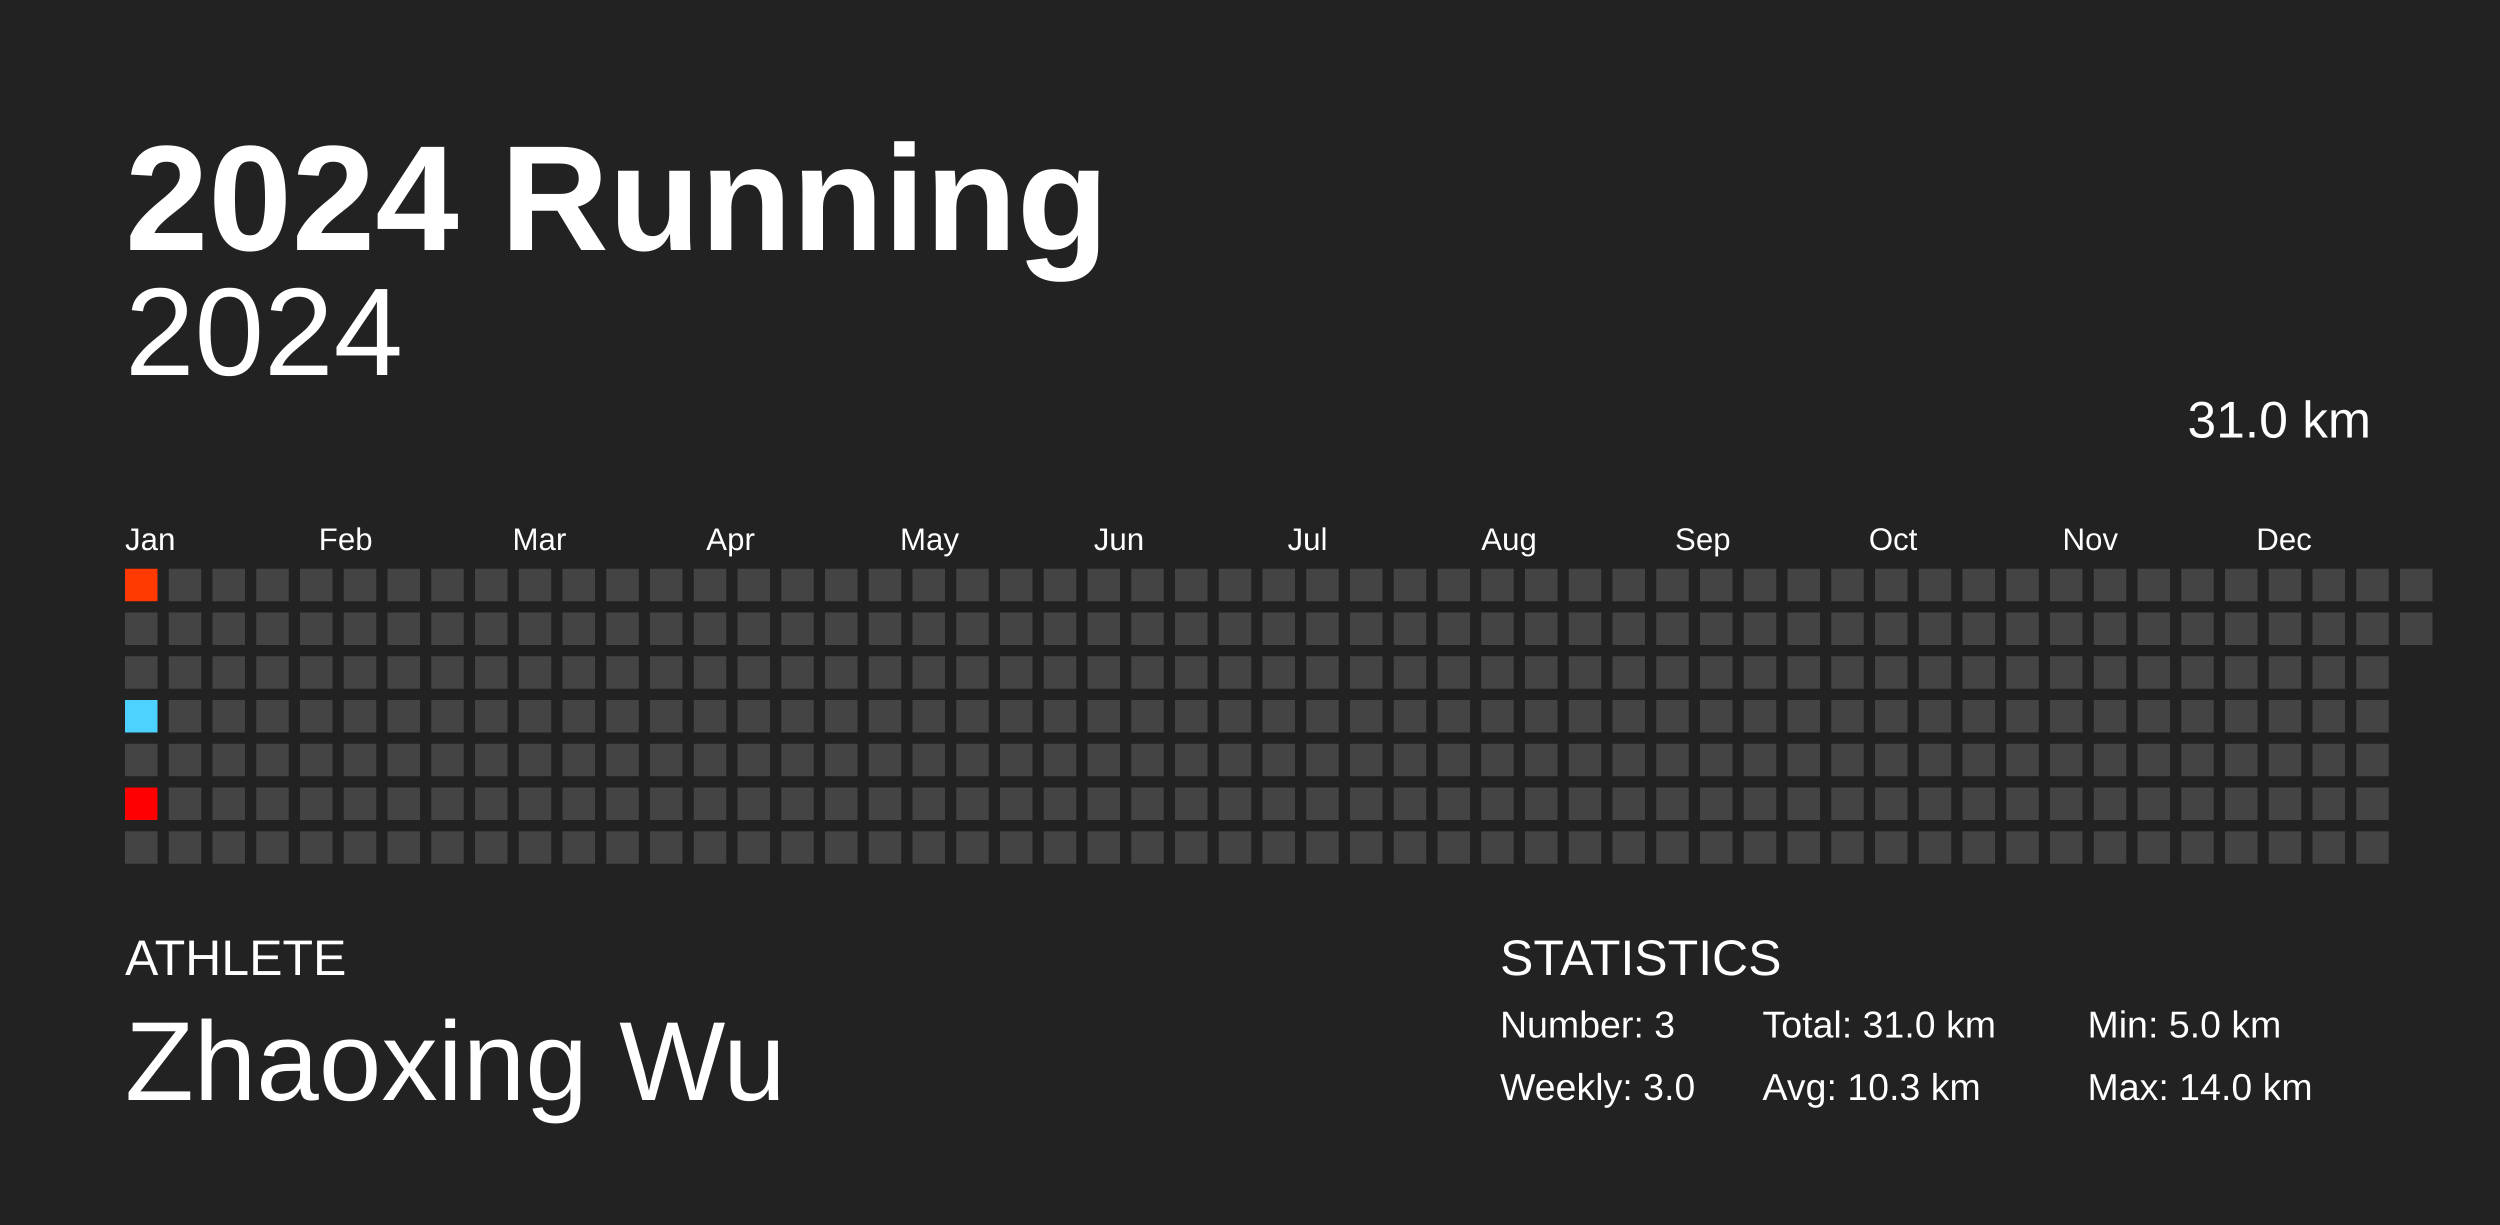
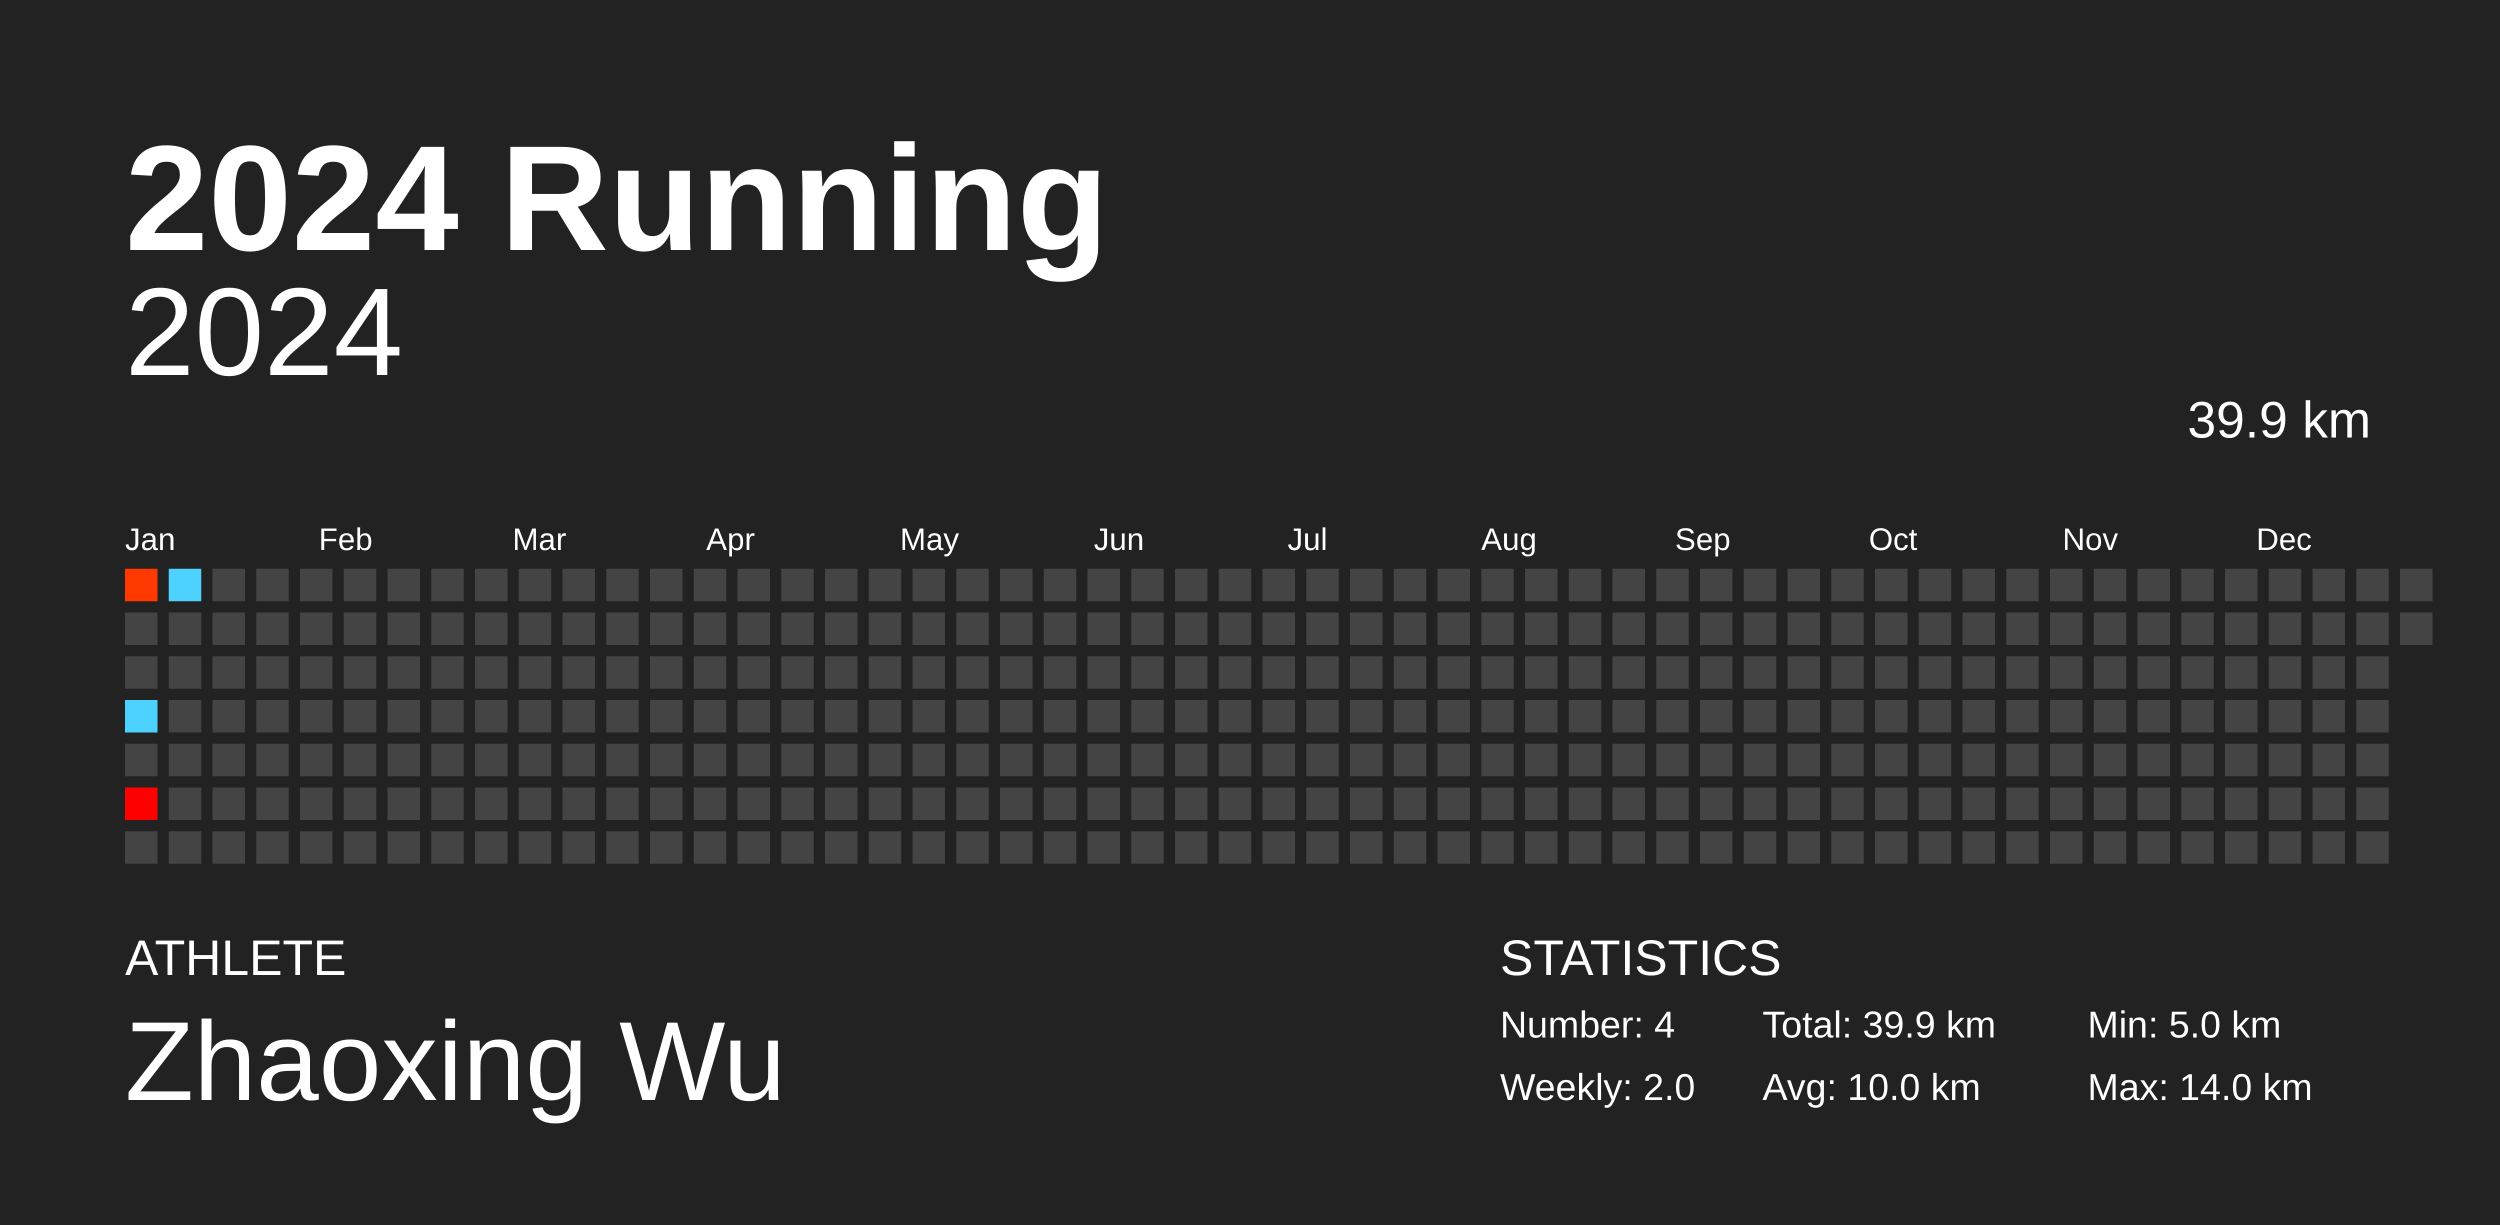
<svg xmlns="http://www.w3.org/2000/svg" baseProfile="full" height="98mm" version="1.1" viewBox="0,0,200,98" width="200mm">
  <defs />
  <rect fill="#222222" height="98" width="200" x="0" y="0" />
  <text fill="#FFFFFF" style="font-size:12px; font-family:Arial; font-weight:bold;" x="10" y="20">2024 Running</text>
  <text fill="#FFFFFF" style="font-size:4px; font-family:Arial" x="10" y="78">ATHLETE</text>
  <text fill="#FFFFFF" style="font-size:9px; font-family:Arial" x="10" y="88">Zhaoxing Wu</text>
  <text fill="#FFFFFF" style="font-size:4px; font-family:Arial" x="120" y="78">STATISTICS</text>
-   <text fill="#FFFFFF" style="font-size:3px; font-family:Arial" x="120" y="83">Number: 3</text>
-   <text fill="#FFFFFF" style="font-size:3px; font-family:Arial" x="120" y="88">Weekly: 3.0</text>
-   <text fill="#FFFFFF" style="font-size:3px; font-family:Arial" x="141" y="83">Total: 31.0 km</text>
-   <text fill="#FFFFFF" style="font-size:3px; font-family:Arial" x="141" y="88">Avg: 10.3 km</text>
+   <text fill="#FFFFFF" style="font-size:3px; font-family:Arial" x="120" y="83">Number: 4</text>
+   <text fill="#FFFFFF" style="font-size:3px; font-family:Arial" x="120" y="88">Weekly: 2.0</text>
+   <text fill="#FFFFFF" style="font-size:3px; font-family:Arial" x="141" y="83">Total: 39.9 km</text>
+   <text fill="#FFFFFF" style="font-size:3px; font-family:Arial" x="141" y="88">Avg: 10.0 km</text>
  <text fill="#FFFFFF" style="font-size:3px; font-family:Arial" x="167" y="83">Min: 5.0 km</text>
  <text fill="#FFFFFF" style="font-size:3px; font-family:Arial" x="167" y="88">Max: 14.0 km</text>
  <text alignment-baseline="hanging" fill="#FFFFFF" style="font-size:10.0px; font-family:Arial;" x="10" y="30">2024</text>
-   <text alignment-baseline="hanging" fill="#FFFFFF" style="font-size:4.125px; font-family:Arial;" x="175" y="35">31.0 km</text>
+   <text alignment-baseline="hanging" fill="#FFFFFF" style="font-size:4.125px; font-family:Arial;" x="175" y="35">39.9 km</text>
  <text fill="#FFFFFF" style="font-size:2.5px; font-family:Arial" x="10.0" y="44">Jan</text>
  <text fill="#FFFFFF" style="font-size:2.5px; font-family:Arial" x="25.5" y="44">Feb</text>
  <text fill="#FFFFFF" style="font-size:2.5px; font-family:Arial" x="41.0" y="44">Mar</text>
  <text fill="#FFFFFF" style="font-size:2.5px; font-family:Arial" x="56.5" y="44">Apr</text>
  <text fill="#FFFFFF" style="font-size:2.5px; font-family:Arial" x="72.0" y="44">May</text>
  <text fill="#FFFFFF" style="font-size:2.5px; font-family:Arial" x="87.5" y="44">Jun</text>
  <text fill="#FFFFFF" style="font-size:2.5px; font-family:Arial" x="103.0" y="44">Jul</text>
  <text fill="#FFFFFF" style="font-size:2.5px; font-family:Arial" x="118.5" y="44">Aug</text>
  <text fill="#FFFFFF" style="font-size:2.5px; font-family:Arial" x="134.0" y="44">Sep</text>
  <text fill="#FFFFFF" style="font-size:2.5px; font-family:Arial" x="149.5" y="44">Oct</text>
  <text fill="#FFFFFF" style="font-size:2.5px; font-family:Arial" x="165.0" y="44">Nov</text>
  <text fill="#FFFFFF" style="font-size:2.5px; font-family:Arial" x="180.5" y="44">Dec</text>
  <rect fill="#ff3900" height="2.6" width="2.6" x="10.0" y="45.5" />
  <rect fill="#444444" height="2.6" width="2.6" x="10.0" y="49.0" />
  <rect fill="#444444" height="2.6" width="2.6" x="10.0" y="52.5" />
  <rect fill="#4dd2ff" height="2.6" width="2.6" x="10.0" y="56.0" />
  <rect fill="#444444" height="2.6" width="2.6" x="10.0" y="59.5" />
  <rect fill="#ff0000" height="2.6" width="2.6" x="10.0" y="63.0" />
  <rect fill="#444444" height="2.6" width="2.6" x="10.0" y="66.5" />
-   <rect fill="#444444" height="2.6" width="2.6" x="13.5" y="45.5" />
+   <rect fill="#4dd2ff" height="2.6" width="2.6" x="13.5" y="45.5" />
  <rect fill="#444444" height="2.6" width="2.6" x="13.5" y="49.0" />
  <rect fill="#444444" height="2.6" width="2.6" x="13.5" y="52.5" />
  <rect fill="#444444" height="2.6" width="2.6" x="13.5" y="56.0" />
  <rect fill="#444444" height="2.6" width="2.6" x="13.5" y="59.5" />
  <rect fill="#444444" height="2.6" width="2.6" x="13.5" y="63.0" />
  <rect fill="#444444" height="2.6" width="2.6" x="13.5" y="66.5" />
  <rect fill="#444444" height="2.6" width="2.6" x="17.0" y="45.5" />
  <rect fill="#444444" height="2.6" width="2.6" x="17.0" y="49.0" />
  <rect fill="#444444" height="2.6" width="2.6" x="17.0" y="52.5" />
  <rect fill="#444444" height="2.6" width="2.6" x="17.0" y="56.0" />
  <rect fill="#444444" height="2.6" width="2.6" x="17.0" y="59.5" />
  <rect fill="#444444" height="2.6" width="2.6" x="17.0" y="63.0" />
  <rect fill="#444444" height="2.6" width="2.6" x="17.0" y="66.5" />
  <rect fill="#444444" height="2.6" width="2.6" x="20.5" y="45.5" />
  <rect fill="#444444" height="2.6" width="2.6" x="20.5" y="49.0" />
  <rect fill="#444444" height="2.6" width="2.6" x="20.5" y="52.5" />
  <rect fill="#444444" height="2.6" width="2.6" x="20.5" y="56.0" />
  <rect fill="#444444" height="2.6" width="2.6" x="20.5" y="59.5" />
  <rect fill="#444444" height="2.6" width="2.6" x="20.5" y="63.0" />
  <rect fill="#444444" height="2.6" width="2.6" x="20.5" y="66.5" />
  <rect fill="#444444" height="2.6" width="2.6" x="24.0" y="45.5" />
  <rect fill="#444444" height="2.6" width="2.6" x="24.0" y="49.0" />
  <rect fill="#444444" height="2.6" width="2.6" x="24.0" y="52.5" />
  <rect fill="#444444" height="2.6" width="2.6" x="24.0" y="56.0" />
  <rect fill="#444444" height="2.6" width="2.6" x="24.0" y="59.5" />
  <rect fill="#444444" height="2.6" width="2.6" x="24.0" y="63.0" />
  <rect fill="#444444" height="2.6" width="2.6" x="24.0" y="66.5" />
  <rect fill="#444444" height="2.6" width="2.6" x="27.5" y="45.5" />
  <rect fill="#444444" height="2.6" width="2.6" x="27.5" y="49.0" />
  <rect fill="#444444" height="2.6" width="2.6" x="27.5" y="52.5" />
  <rect fill="#444444" height="2.6" width="2.6" x="27.5" y="56.0" />
  <rect fill="#444444" height="2.6" width="2.6" x="27.5" y="59.5" />
  <rect fill="#444444" height="2.6" width="2.6" x="27.5" y="63.0" />
  <rect fill="#444444" height="2.6" width="2.6" x="27.5" y="66.5" />
  <rect fill="#444444" height="2.6" width="2.6" x="31.0" y="45.5" />
  <rect fill="#444444" height="2.6" width="2.6" x="31.0" y="49.0" />
  <rect fill="#444444" height="2.6" width="2.6" x="31.0" y="52.5" />
  <rect fill="#444444" height="2.6" width="2.6" x="31.0" y="56.0" />
  <rect fill="#444444" height="2.6" width="2.6" x="31.0" y="59.5" />
  <rect fill="#444444" height="2.6" width="2.6" x="31.0" y="63.0" />
  <rect fill="#444444" height="2.6" width="2.6" x="31.0" y="66.5" />
  <rect fill="#444444" height="2.6" width="2.6" x="34.5" y="45.5" />
  <rect fill="#444444" height="2.6" width="2.6" x="34.5" y="49.0" />
  <rect fill="#444444" height="2.6" width="2.6" x="34.5" y="52.5" />
  <rect fill="#444444" height="2.6" width="2.6" x="34.5" y="56.0" />
  <rect fill="#444444" height="2.6" width="2.6" x="34.5" y="59.5" />
  <rect fill="#444444" height="2.6" width="2.6" x="34.5" y="63.0" />
  <rect fill="#444444" height="2.6" width="2.6" x="34.5" y="66.5" />
  <rect fill="#444444" height="2.6" width="2.6" x="38.0" y="45.5" />
  <rect fill="#444444" height="2.6" width="2.6" x="38.0" y="49.0" />
  <rect fill="#444444" height="2.6" width="2.6" x="38.0" y="52.5" />
  <rect fill="#444444" height="2.6" width="2.6" x="38.0" y="56.0" />
  <rect fill="#444444" height="2.6" width="2.6" x="38.0" y="59.5" />
  <rect fill="#444444" height="2.6" width="2.6" x="38.0" y="63.0" />
  <rect fill="#444444" height="2.6" width="2.6" x="38.0" y="66.5" />
  <rect fill="#444444" height="2.6" width="2.6" x="41.5" y="45.5" />
  <rect fill="#444444" height="2.6" width="2.6" x="41.5" y="49.0" />
  <rect fill="#444444" height="2.6" width="2.6" x="41.5" y="52.5" />
  <rect fill="#444444" height="2.6" width="2.6" x="41.5" y="56.0" />
  <rect fill="#444444" height="2.6" width="2.6" x="41.5" y="59.5" />
  <rect fill="#444444" height="2.6" width="2.6" x="41.5" y="63.0" />
  <rect fill="#444444" height="2.6" width="2.6" x="41.5" y="66.5" />
  <rect fill="#444444" height="2.6" width="2.6" x="45.0" y="45.5" />
  <rect fill="#444444" height="2.6" width="2.6" x="45.0" y="49.0" />
  <rect fill="#444444" height="2.6" width="2.6" x="45.0" y="52.5" />
  <rect fill="#444444" height="2.6" width="2.6" x="45.0" y="56.0" />
  <rect fill="#444444" height="2.6" width="2.6" x="45.0" y="59.5" />
  <rect fill="#444444" height="2.6" width="2.6" x="45.0" y="63.0" />
  <rect fill="#444444" height="2.6" width="2.6" x="45.0" y="66.5" />
  <rect fill="#444444" height="2.6" width="2.6" x="48.5" y="45.5" />
  <rect fill="#444444" height="2.6" width="2.6" x="48.5" y="49.0" />
  <rect fill="#444444" height="2.6" width="2.6" x="48.5" y="52.5" />
  <rect fill="#444444" height="2.6" width="2.6" x="48.5" y="56.0" />
  <rect fill="#444444" height="2.6" width="2.6" x="48.5" y="59.5" />
  <rect fill="#444444" height="2.6" width="2.6" x="48.5" y="63.0" />
  <rect fill="#444444" height="2.6" width="2.6" x="48.5" y="66.5" />
  <rect fill="#444444" height="2.6" width="2.6" x="52.0" y="45.5" />
  <rect fill="#444444" height="2.6" width="2.6" x="52.0" y="49.0" />
  <rect fill="#444444" height="2.6" width="2.6" x="52.0" y="52.5" />
  <rect fill="#444444" height="2.6" width="2.6" x="52.0" y="56.0" />
  <rect fill="#444444" height="2.6" width="2.6" x="52.0" y="59.5" />
  <rect fill="#444444" height="2.6" width="2.6" x="52.0" y="63.0" />
  <rect fill="#444444" height="2.6" width="2.6" x="52.0" y="66.5" />
  <rect fill="#444444" height="2.6" width="2.6" x="55.5" y="45.5" />
  <rect fill="#444444" height="2.6" width="2.6" x="55.5" y="49.0" />
  <rect fill="#444444" height="2.6" width="2.6" x="55.5" y="52.5" />
  <rect fill="#444444" height="2.6" width="2.6" x="55.5" y="56.0" />
  <rect fill="#444444" height="2.6" width="2.6" x="55.5" y="59.5" />
  <rect fill="#444444" height="2.6" width="2.6" x="55.5" y="63.0" />
  <rect fill="#444444" height="2.6" width="2.6" x="55.5" y="66.5" />
  <rect fill="#444444" height="2.6" width="2.6" x="59.0" y="45.5" />
  <rect fill="#444444" height="2.6" width="2.6" x="59.0" y="49.0" />
  <rect fill="#444444" height="2.6" width="2.6" x="59.0" y="52.5" />
  <rect fill="#444444" height="2.6" width="2.6" x="59.0" y="56.0" />
  <rect fill="#444444" height="2.6" width="2.6" x="59.0" y="59.5" />
  <rect fill="#444444" height="2.6" width="2.6" x="59.0" y="63.0" />
  <rect fill="#444444" height="2.6" width="2.6" x="59.0" y="66.5" />
  <rect fill="#444444" height="2.6" width="2.6" x="62.5" y="45.5" />
  <rect fill="#444444" height="2.6" width="2.6" x="62.5" y="49.0" />
  <rect fill="#444444" height="2.6" width="2.6" x="62.5" y="52.5" />
  <rect fill="#444444" height="2.6" width="2.6" x="62.5" y="56.0" />
  <rect fill="#444444" height="2.6" width="2.6" x="62.5" y="59.5" />
  <rect fill="#444444" height="2.6" width="2.6" x="62.5" y="63.0" />
  <rect fill="#444444" height="2.6" width="2.6" x="62.5" y="66.5" />
  <rect fill="#444444" height="2.6" width="2.6" x="66.0" y="45.5" />
  <rect fill="#444444" height="2.6" width="2.6" x="66.0" y="49.0" />
  <rect fill="#444444" height="2.6" width="2.6" x="66.0" y="52.5" />
  <rect fill="#444444" height="2.6" width="2.6" x="66.0" y="56.0" />
  <rect fill="#444444" height="2.6" width="2.6" x="66.0" y="59.5" />
  <rect fill="#444444" height="2.6" width="2.6" x="66.0" y="63.0" />
  <rect fill="#444444" height="2.6" width="2.6" x="66.0" y="66.5" />
  <rect fill="#444444" height="2.6" width="2.6" x="69.5" y="45.5" />
  <rect fill="#444444" height="2.6" width="2.6" x="69.5" y="49.0" />
  <rect fill="#444444" height="2.6" width="2.6" x="69.5" y="52.5" />
  <rect fill="#444444" height="2.6" width="2.6" x="69.5" y="56.0" />
  <rect fill="#444444" height="2.6" width="2.6" x="69.5" y="59.5" />
  <rect fill="#444444" height="2.6" width="2.6" x="69.5" y="63.0" />
  <rect fill="#444444" height="2.6" width="2.6" x="69.5" y="66.5" />
  <rect fill="#444444" height="2.6" width="2.6" x="73.0" y="45.5" />
  <rect fill="#444444" height="2.6" width="2.6" x="73.0" y="49.0" />
  <rect fill="#444444" height="2.6" width="2.6" x="73.0" y="52.5" />
  <rect fill="#444444" height="2.6" width="2.6" x="73.0" y="56.0" />
  <rect fill="#444444" height="2.6" width="2.6" x="73.0" y="59.5" />
  <rect fill="#444444" height="2.6" width="2.6" x="73.0" y="63.0" />
  <rect fill="#444444" height="2.6" width="2.6" x="73.0" y="66.5" />
  <rect fill="#444444" height="2.6" width="2.6" x="76.5" y="45.5" />
  <rect fill="#444444" height="2.6" width="2.6" x="76.5" y="49.0" />
  <rect fill="#444444" height="2.6" width="2.6" x="76.5" y="52.5" />
  <rect fill="#444444" height="2.6" width="2.6" x="76.5" y="56.0" />
  <rect fill="#444444" height="2.6" width="2.6" x="76.5" y="59.5" />
  <rect fill="#444444" height="2.6" width="2.6" x="76.5" y="63.0" />
  <rect fill="#444444" height="2.6" width="2.6" x="76.5" y="66.5" />
  <rect fill="#444444" height="2.6" width="2.6" x="80.0" y="45.5" />
  <rect fill="#444444" height="2.6" width="2.6" x="80.0" y="49.0" />
  <rect fill="#444444" height="2.6" width="2.6" x="80.0" y="52.5" />
  <rect fill="#444444" height="2.6" width="2.6" x="80.0" y="56.0" />
  <rect fill="#444444" height="2.6" width="2.6" x="80.0" y="59.5" />
  <rect fill="#444444" height="2.6" width="2.6" x="80.0" y="63.0" />
  <rect fill="#444444" height="2.6" width="2.6" x="80.0" y="66.5" />
  <rect fill="#444444" height="2.6" width="2.6" x="83.5" y="45.5" />
  <rect fill="#444444" height="2.6" width="2.6" x="83.5" y="49.0" />
  <rect fill="#444444" height="2.6" width="2.6" x="83.5" y="52.5" />
  <rect fill="#444444" height="2.6" width="2.6" x="83.5" y="56.0" />
  <rect fill="#444444" height="2.6" width="2.6" x="83.5" y="59.5" />
  <rect fill="#444444" height="2.6" width="2.6" x="83.5" y="63.0" />
  <rect fill="#444444" height="2.6" width="2.6" x="83.5" y="66.5" />
  <rect fill="#444444" height="2.6" width="2.6" x="87.0" y="45.5" />
  <rect fill="#444444" height="2.6" width="2.6" x="87.0" y="49.0" />
  <rect fill="#444444" height="2.6" width="2.6" x="87.0" y="52.5" />
  <rect fill="#444444" height="2.6" width="2.6" x="87.0" y="56.0" />
  <rect fill="#444444" height="2.6" width="2.6" x="87.0" y="59.5" />
  <rect fill="#444444" height="2.6" width="2.6" x="87.0" y="63.0" />
  <rect fill="#444444" height="2.6" width="2.6" x="87.0" y="66.5" />
  <rect fill="#444444" height="2.6" width="2.6" x="90.5" y="45.5" />
  <rect fill="#444444" height="2.6" width="2.6" x="90.5" y="49.0" />
  <rect fill="#444444" height="2.6" width="2.6" x="90.5" y="52.5" />
  <rect fill="#444444" height="2.6" width="2.6" x="90.5" y="56.0" />
  <rect fill="#444444" height="2.6" width="2.6" x="90.5" y="59.5" />
  <rect fill="#444444" height="2.6" width="2.6" x="90.5" y="63.0" />
  <rect fill="#444444" height="2.6" width="2.6" x="90.5" y="66.5" />
  <rect fill="#444444" height="2.6" width="2.6" x="94.0" y="45.5" />
  <rect fill="#444444" height="2.6" width="2.6" x="94.0" y="49.0" />
  <rect fill="#444444" height="2.6" width="2.6" x="94.0" y="52.5" />
  <rect fill="#444444" height="2.6" width="2.6" x="94.0" y="56.0" />
  <rect fill="#444444" height="2.6" width="2.6" x="94.0" y="59.5" />
  <rect fill="#444444" height="2.6" width="2.6" x="94.0" y="63.0" />
  <rect fill="#444444" height="2.6" width="2.6" x="94.0" y="66.5" />
  <rect fill="#444444" height="2.6" width="2.6" x="97.5" y="45.5" />
  <rect fill="#444444" height="2.6" width="2.6" x="97.5" y="49.0" />
  <rect fill="#444444" height="2.6" width="2.6" x="97.5" y="52.5" />
  <rect fill="#444444" height="2.6" width="2.6" x="97.5" y="56.0" />
  <rect fill="#444444" height="2.6" width="2.6" x="97.5" y="59.5" />
  <rect fill="#444444" height="2.6" width="2.6" x="97.5" y="63.0" />
  <rect fill="#444444" height="2.6" width="2.6" x="97.5" y="66.5" />
  <rect fill="#444444" height="2.6" width="2.6" x="101.0" y="45.5" />
  <rect fill="#444444" height="2.6" width="2.6" x="101.0" y="49.0" />
  <rect fill="#444444" height="2.6" width="2.6" x="101.0" y="52.5" />
  <rect fill="#444444" height="2.6" width="2.6" x="101.0" y="56.0" />
  <rect fill="#444444" height="2.6" width="2.6" x="101.0" y="59.5" />
  <rect fill="#444444" height="2.6" width="2.6" x="101.0" y="63.0" />
  <rect fill="#444444" height="2.6" width="2.6" x="101.0" y="66.5" />
  <rect fill="#444444" height="2.6" width="2.6" x="104.5" y="45.5" />
  <rect fill="#444444" height="2.6" width="2.6" x="104.5" y="49.0" />
  <rect fill="#444444" height="2.6" width="2.6" x="104.5" y="52.5" />
  <rect fill="#444444" height="2.6" width="2.6" x="104.5" y="56.0" />
  <rect fill="#444444" height="2.6" width="2.6" x="104.5" y="59.5" />
  <rect fill="#444444" height="2.6" width="2.6" x="104.5" y="63.0" />
  <rect fill="#444444" height="2.6" width="2.6" x="104.5" y="66.5" />
  <rect fill="#444444" height="2.6" width="2.6" x="108.0" y="45.5" />
  <rect fill="#444444" height="2.6" width="2.6" x="108.0" y="49.0" />
  <rect fill="#444444" height="2.6" width="2.6" x="108.0" y="52.5" />
  <rect fill="#444444" height="2.6" width="2.6" x="108.0" y="56.0" />
  <rect fill="#444444" height="2.6" width="2.6" x="108.0" y="59.5" />
  <rect fill="#444444" height="2.6" width="2.6" x="108.0" y="63.0" />
  <rect fill="#444444" height="2.6" width="2.6" x="108.0" y="66.5" />
  <rect fill="#444444" height="2.6" width="2.6" x="111.5" y="45.5" />
  <rect fill="#444444" height="2.6" width="2.6" x="111.5" y="49.0" />
  <rect fill="#444444" height="2.6" width="2.6" x="111.5" y="52.5" />
  <rect fill="#444444" height="2.6" width="2.6" x="111.5" y="56.0" />
  <rect fill="#444444" height="2.6" width="2.6" x="111.5" y="59.5" />
  <rect fill="#444444" height="2.6" width="2.6" x="111.5" y="63.0" />
  <rect fill="#444444" height="2.6" width="2.6" x="111.5" y="66.5" />
  <rect fill="#444444" height="2.6" width="2.6" x="115.0" y="45.5" />
  <rect fill="#444444" height="2.6" width="2.6" x="115.0" y="49.0" />
  <rect fill="#444444" height="2.6" width="2.6" x="115.0" y="52.5" />
  <rect fill="#444444" height="2.6" width="2.6" x="115.0" y="56.0" />
  <rect fill="#444444" height="2.6" width="2.6" x="115.0" y="59.5" />
  <rect fill="#444444" height="2.6" width="2.6" x="115.0" y="63.0" />
  <rect fill="#444444" height="2.6" width="2.6" x="115.0" y="66.5" />
  <rect fill="#444444" height="2.6" width="2.6" x="118.5" y="45.5" />
  <rect fill="#444444" height="2.6" width="2.6" x="118.5" y="49.0" />
  <rect fill="#444444" height="2.6" width="2.6" x="118.5" y="52.5" />
  <rect fill="#444444" height="2.6" width="2.6" x="118.5" y="56.0" />
  <rect fill="#444444" height="2.6" width="2.6" x="118.5" y="59.5" />
  <rect fill="#444444" height="2.6" width="2.6" x="118.5" y="63.0" />
  <rect fill="#444444" height="2.6" width="2.6" x="118.5" y="66.5" />
  <rect fill="#444444" height="2.6" width="2.6" x="122.0" y="45.5" />
  <rect fill="#444444" height="2.6" width="2.6" x="122.0" y="49.0" />
  <rect fill="#444444" height="2.6" width="2.6" x="122.0" y="52.5" />
  <rect fill="#444444" height="2.6" width="2.6" x="122.0" y="56.0" />
  <rect fill="#444444" height="2.6" width="2.6" x="122.0" y="59.5" />
  <rect fill="#444444" height="2.6" width="2.6" x="122.0" y="63.0" />
  <rect fill="#444444" height="2.6" width="2.6" x="122.0" y="66.5" />
  <rect fill="#444444" height="2.6" width="2.6" x="125.5" y="45.5" />
  <rect fill="#444444" height="2.6" width="2.6" x="125.5" y="49.0" />
  <rect fill="#444444" height="2.6" width="2.6" x="125.5" y="52.5" />
  <rect fill="#444444" height="2.6" width="2.6" x="125.5" y="56.0" />
  <rect fill="#444444" height="2.6" width="2.6" x="125.5" y="59.5" />
  <rect fill="#444444" height="2.6" width="2.6" x="125.5" y="63.0" />
  <rect fill="#444444" height="2.6" width="2.6" x="125.5" y="66.5" />
  <rect fill="#444444" height="2.6" width="2.6" x="129.0" y="45.5" />
  <rect fill="#444444" height="2.6" width="2.6" x="129.0" y="49.0" />
  <rect fill="#444444" height="2.6" width="2.6" x="129.0" y="52.5" />
  <rect fill="#444444" height="2.6" width="2.6" x="129.0" y="56.0" />
  <rect fill="#444444" height="2.6" width="2.6" x="129.0" y="59.5" />
  <rect fill="#444444" height="2.6" width="2.6" x="129.0" y="63.0" />
  <rect fill="#444444" height="2.6" width="2.6" x="129.0" y="66.5" />
  <rect fill="#444444" height="2.6" width="2.6" x="132.5" y="45.5" />
  <rect fill="#444444" height="2.6" width="2.6" x="132.5" y="49.0" />
  <rect fill="#444444" height="2.6" width="2.6" x="132.5" y="52.5" />
  <rect fill="#444444" height="2.6" width="2.6" x="132.5" y="56.0" />
  <rect fill="#444444" height="2.6" width="2.6" x="132.5" y="59.5" />
  <rect fill="#444444" height="2.6" width="2.6" x="132.5" y="63.0" />
  <rect fill="#444444" height="2.6" width="2.6" x="132.5" y="66.5" />
  <rect fill="#444444" height="2.6" width="2.6" x="136.0" y="45.5" />
  <rect fill="#444444" height="2.6" width="2.6" x="136.0" y="49.0" />
  <rect fill="#444444" height="2.6" width="2.6" x="136.0" y="52.5" />
  <rect fill="#444444" height="2.6" width="2.6" x="136.0" y="56.0" />
  <rect fill="#444444" height="2.6" width="2.6" x="136.0" y="59.5" />
  <rect fill="#444444" height="2.6" width="2.6" x="136.0" y="63.0" />
  <rect fill="#444444" height="2.6" width="2.6" x="136.0" y="66.5" />
  <rect fill="#444444" height="2.6" width="2.6" x="139.5" y="45.5" />
  <rect fill="#444444" height="2.6" width="2.6" x="139.5" y="49.0" />
  <rect fill="#444444" height="2.6" width="2.6" x="139.5" y="52.5" />
  <rect fill="#444444" height="2.6" width="2.6" x="139.5" y="56.0" />
  <rect fill="#444444" height="2.6" width="2.6" x="139.5" y="59.5" />
  <rect fill="#444444" height="2.6" width="2.6" x="139.5" y="63.0" />
  <rect fill="#444444" height="2.6" width="2.6" x="139.5" y="66.5" />
  <rect fill="#444444" height="2.6" width="2.6" x="143.0" y="45.5" />
  <rect fill="#444444" height="2.6" width="2.6" x="143.0" y="49.0" />
  <rect fill="#444444" height="2.6" width="2.6" x="143.0" y="52.5" />
  <rect fill="#444444" height="2.6" width="2.6" x="143.0" y="56.0" />
  <rect fill="#444444" height="2.6" width="2.6" x="143.0" y="59.5" />
  <rect fill="#444444" height="2.6" width="2.6" x="143.0" y="63.0" />
  <rect fill="#444444" height="2.6" width="2.6" x="143.0" y="66.5" />
  <rect fill="#444444" height="2.6" width="2.6" x="146.5" y="45.5" />
  <rect fill="#444444" height="2.6" width="2.6" x="146.5" y="49.0" />
  <rect fill="#444444" height="2.6" width="2.6" x="146.5" y="52.5" />
  <rect fill="#444444" height="2.6" width="2.6" x="146.5" y="56.0" />
  <rect fill="#444444" height="2.6" width="2.6" x="146.5" y="59.5" />
  <rect fill="#444444" height="2.6" width="2.6" x="146.5" y="63.0" />
  <rect fill="#444444" height="2.6" width="2.6" x="146.5" y="66.5" />
  <rect fill="#444444" height="2.6" width="2.6" x="150.0" y="45.5" />
  <rect fill="#444444" height="2.6" width="2.6" x="150.0" y="49.0" />
  <rect fill="#444444" height="2.6" width="2.6" x="150.0" y="52.5" />
  <rect fill="#444444" height="2.6" width="2.6" x="150.0" y="56.0" />
  <rect fill="#444444" height="2.6" width="2.6" x="150.0" y="59.5" />
  <rect fill="#444444" height="2.6" width="2.6" x="150.0" y="63.0" />
  <rect fill="#444444" height="2.6" width="2.6" x="150.0" y="66.5" />
  <rect fill="#444444" height="2.6" width="2.6" x="153.5" y="45.5" />
  <rect fill="#444444" height="2.6" width="2.6" x="153.5" y="49.0" />
  <rect fill="#444444" height="2.6" width="2.6" x="153.5" y="52.5" />
  <rect fill="#444444" height="2.6" width="2.6" x="153.5" y="56.0" />
  <rect fill="#444444" height="2.6" width="2.6" x="153.5" y="59.5" />
  <rect fill="#444444" height="2.6" width="2.6" x="153.5" y="63.0" />
  <rect fill="#444444" height="2.6" width="2.6" x="153.5" y="66.5" />
  <rect fill="#444444" height="2.6" width="2.6" x="157.0" y="45.5" />
  <rect fill="#444444" height="2.6" width="2.6" x="157.0" y="49.0" />
  <rect fill="#444444" height="2.6" width="2.6" x="157.0" y="52.5" />
  <rect fill="#444444" height="2.6" width="2.6" x="157.0" y="56.0" />
  <rect fill="#444444" height="2.6" width="2.6" x="157.0" y="59.5" />
  <rect fill="#444444" height="2.6" width="2.6" x="157.0" y="63.0" />
  <rect fill="#444444" height="2.6" width="2.6" x="157.0" y="66.5" />
  <rect fill="#444444" height="2.6" width="2.6" x="160.5" y="45.5" />
  <rect fill="#444444" height="2.6" width="2.6" x="160.5" y="49.0" />
  <rect fill="#444444" height="2.6" width="2.6" x="160.5" y="52.5" />
  <rect fill="#444444" height="2.6" width="2.6" x="160.5" y="56.0" />
  <rect fill="#444444" height="2.6" width="2.6" x="160.5" y="59.5" />
  <rect fill="#444444" height="2.6" width="2.6" x="160.5" y="63.0" />
  <rect fill="#444444" height="2.6" width="2.6" x="160.5" y="66.5" />
  <rect fill="#444444" height="2.6" width="2.6" x="164.0" y="45.5" />
  <rect fill="#444444" height="2.6" width="2.6" x="164.0" y="49.0" />
  <rect fill="#444444" height="2.6" width="2.6" x="164.0" y="52.5" />
  <rect fill="#444444" height="2.6" width="2.6" x="164.0" y="56.0" />
  <rect fill="#444444" height="2.6" width="2.6" x="164.0" y="59.5" />
  <rect fill="#444444" height="2.6" width="2.6" x="164.0" y="63.0" />
  <rect fill="#444444" height="2.6" width="2.6" x="164.0" y="66.5" />
  <rect fill="#444444" height="2.6" width="2.6" x="167.5" y="45.5" />
  <rect fill="#444444" height="2.6" width="2.6" x="167.5" y="49.0" />
  <rect fill="#444444" height="2.6" width="2.6" x="167.5" y="52.5" />
  <rect fill="#444444" height="2.6" width="2.6" x="167.5" y="56.0" />
  <rect fill="#444444" height="2.6" width="2.6" x="167.5" y="59.5" />
  <rect fill="#444444" height="2.6" width="2.6" x="167.5" y="63.0" />
  <rect fill="#444444" height="2.6" width="2.6" x="167.5" y="66.5" />
  <rect fill="#444444" height="2.6" width="2.6" x="171.0" y="45.5" />
  <rect fill="#444444" height="2.6" width="2.6" x="171.0" y="49.0" />
  <rect fill="#444444" height="2.6" width="2.6" x="171.0" y="52.5" />
  <rect fill="#444444" height="2.6" width="2.6" x="171.0" y="56.0" />
  <rect fill="#444444" height="2.6" width="2.6" x="171.0" y="59.5" />
  <rect fill="#444444" height="2.6" width="2.6" x="171.0" y="63.0" />
  <rect fill="#444444" height="2.6" width="2.6" x="171.0" y="66.5" />
  <rect fill="#444444" height="2.6" width="2.6" x="174.5" y="45.5" />
  <rect fill="#444444" height="2.6" width="2.6" x="174.5" y="49.0" />
  <rect fill="#444444" height="2.6" width="2.6" x="174.5" y="52.5" />
  <rect fill="#444444" height="2.6" width="2.6" x="174.5" y="56.0" />
  <rect fill="#444444" height="2.6" width="2.6" x="174.5" y="59.5" />
  <rect fill="#444444" height="2.6" width="2.6" x="174.5" y="63.0" />
  <rect fill="#444444" height="2.6" width="2.6" x="174.5" y="66.5" />
  <rect fill="#444444" height="2.6" width="2.6" x="178.0" y="45.5" />
  <rect fill="#444444" height="2.6" width="2.6" x="178.0" y="49.0" />
  <rect fill="#444444" height="2.6" width="2.6" x="178.0" y="52.5" />
  <rect fill="#444444" height="2.6" width="2.6" x="178.0" y="56.0" />
  <rect fill="#444444" height="2.6" width="2.6" x="178.0" y="59.5" />
  <rect fill="#444444" height="2.6" width="2.6" x="178.0" y="63.0" />
  <rect fill="#444444" height="2.6" width="2.6" x="178.0" y="66.5" />
  <rect fill="#444444" height="2.6" width="2.6" x="181.5" y="45.5" />
  <rect fill="#444444" height="2.6" width="2.6" x="181.5" y="49.0" />
  <rect fill="#444444" height="2.6" width="2.6" x="181.5" y="52.5" />
  <rect fill="#444444" height="2.6" width="2.6" x="181.5" y="56.0" />
  <rect fill="#444444" height="2.6" width="2.6" x="181.5" y="59.5" />
  <rect fill="#444444" height="2.6" width="2.6" x="181.5" y="63.0" />
  <rect fill="#444444" height="2.6" width="2.6" x="181.5" y="66.5" />
  <rect fill="#444444" height="2.6" width="2.6" x="185.0" y="45.5" />
  <rect fill="#444444" height="2.6" width="2.6" x="185.0" y="49.0" />
  <rect fill="#444444" height="2.6" width="2.6" x="185.0" y="52.5" />
  <rect fill="#444444" height="2.6" width="2.6" x="185.0" y="56.0" />
  <rect fill="#444444" height="2.6" width="2.6" x="185.0" y="59.5" />
  <rect fill="#444444" height="2.6" width="2.6" x="185.0" y="63.0" />
  <rect fill="#444444" height="2.6" width="2.6" x="185.0" y="66.5" />
  <rect fill="#444444" height="2.6" width="2.6" x="188.5" y="45.5" />
  <rect fill="#444444" height="2.6" width="2.6" x="188.5" y="49.0" />
  <rect fill="#444444" height="2.6" width="2.6" x="188.5" y="52.5" />
  <rect fill="#444444" height="2.6" width="2.6" x="188.5" y="56.0" />
  <rect fill="#444444" height="2.6" width="2.6" x="188.5" y="59.5" />
  <rect fill="#444444" height="2.6" width="2.6" x="188.5" y="63.0" />
  <rect fill="#444444" height="2.6" width="2.6" x="188.5" y="66.5" />
  <rect fill="#444444" height="2.6" width="2.6" x="192.0" y="45.5" />
  <rect fill="#444444" height="2.6" width="2.6" x="192.0" y="49.0" />
</svg>
